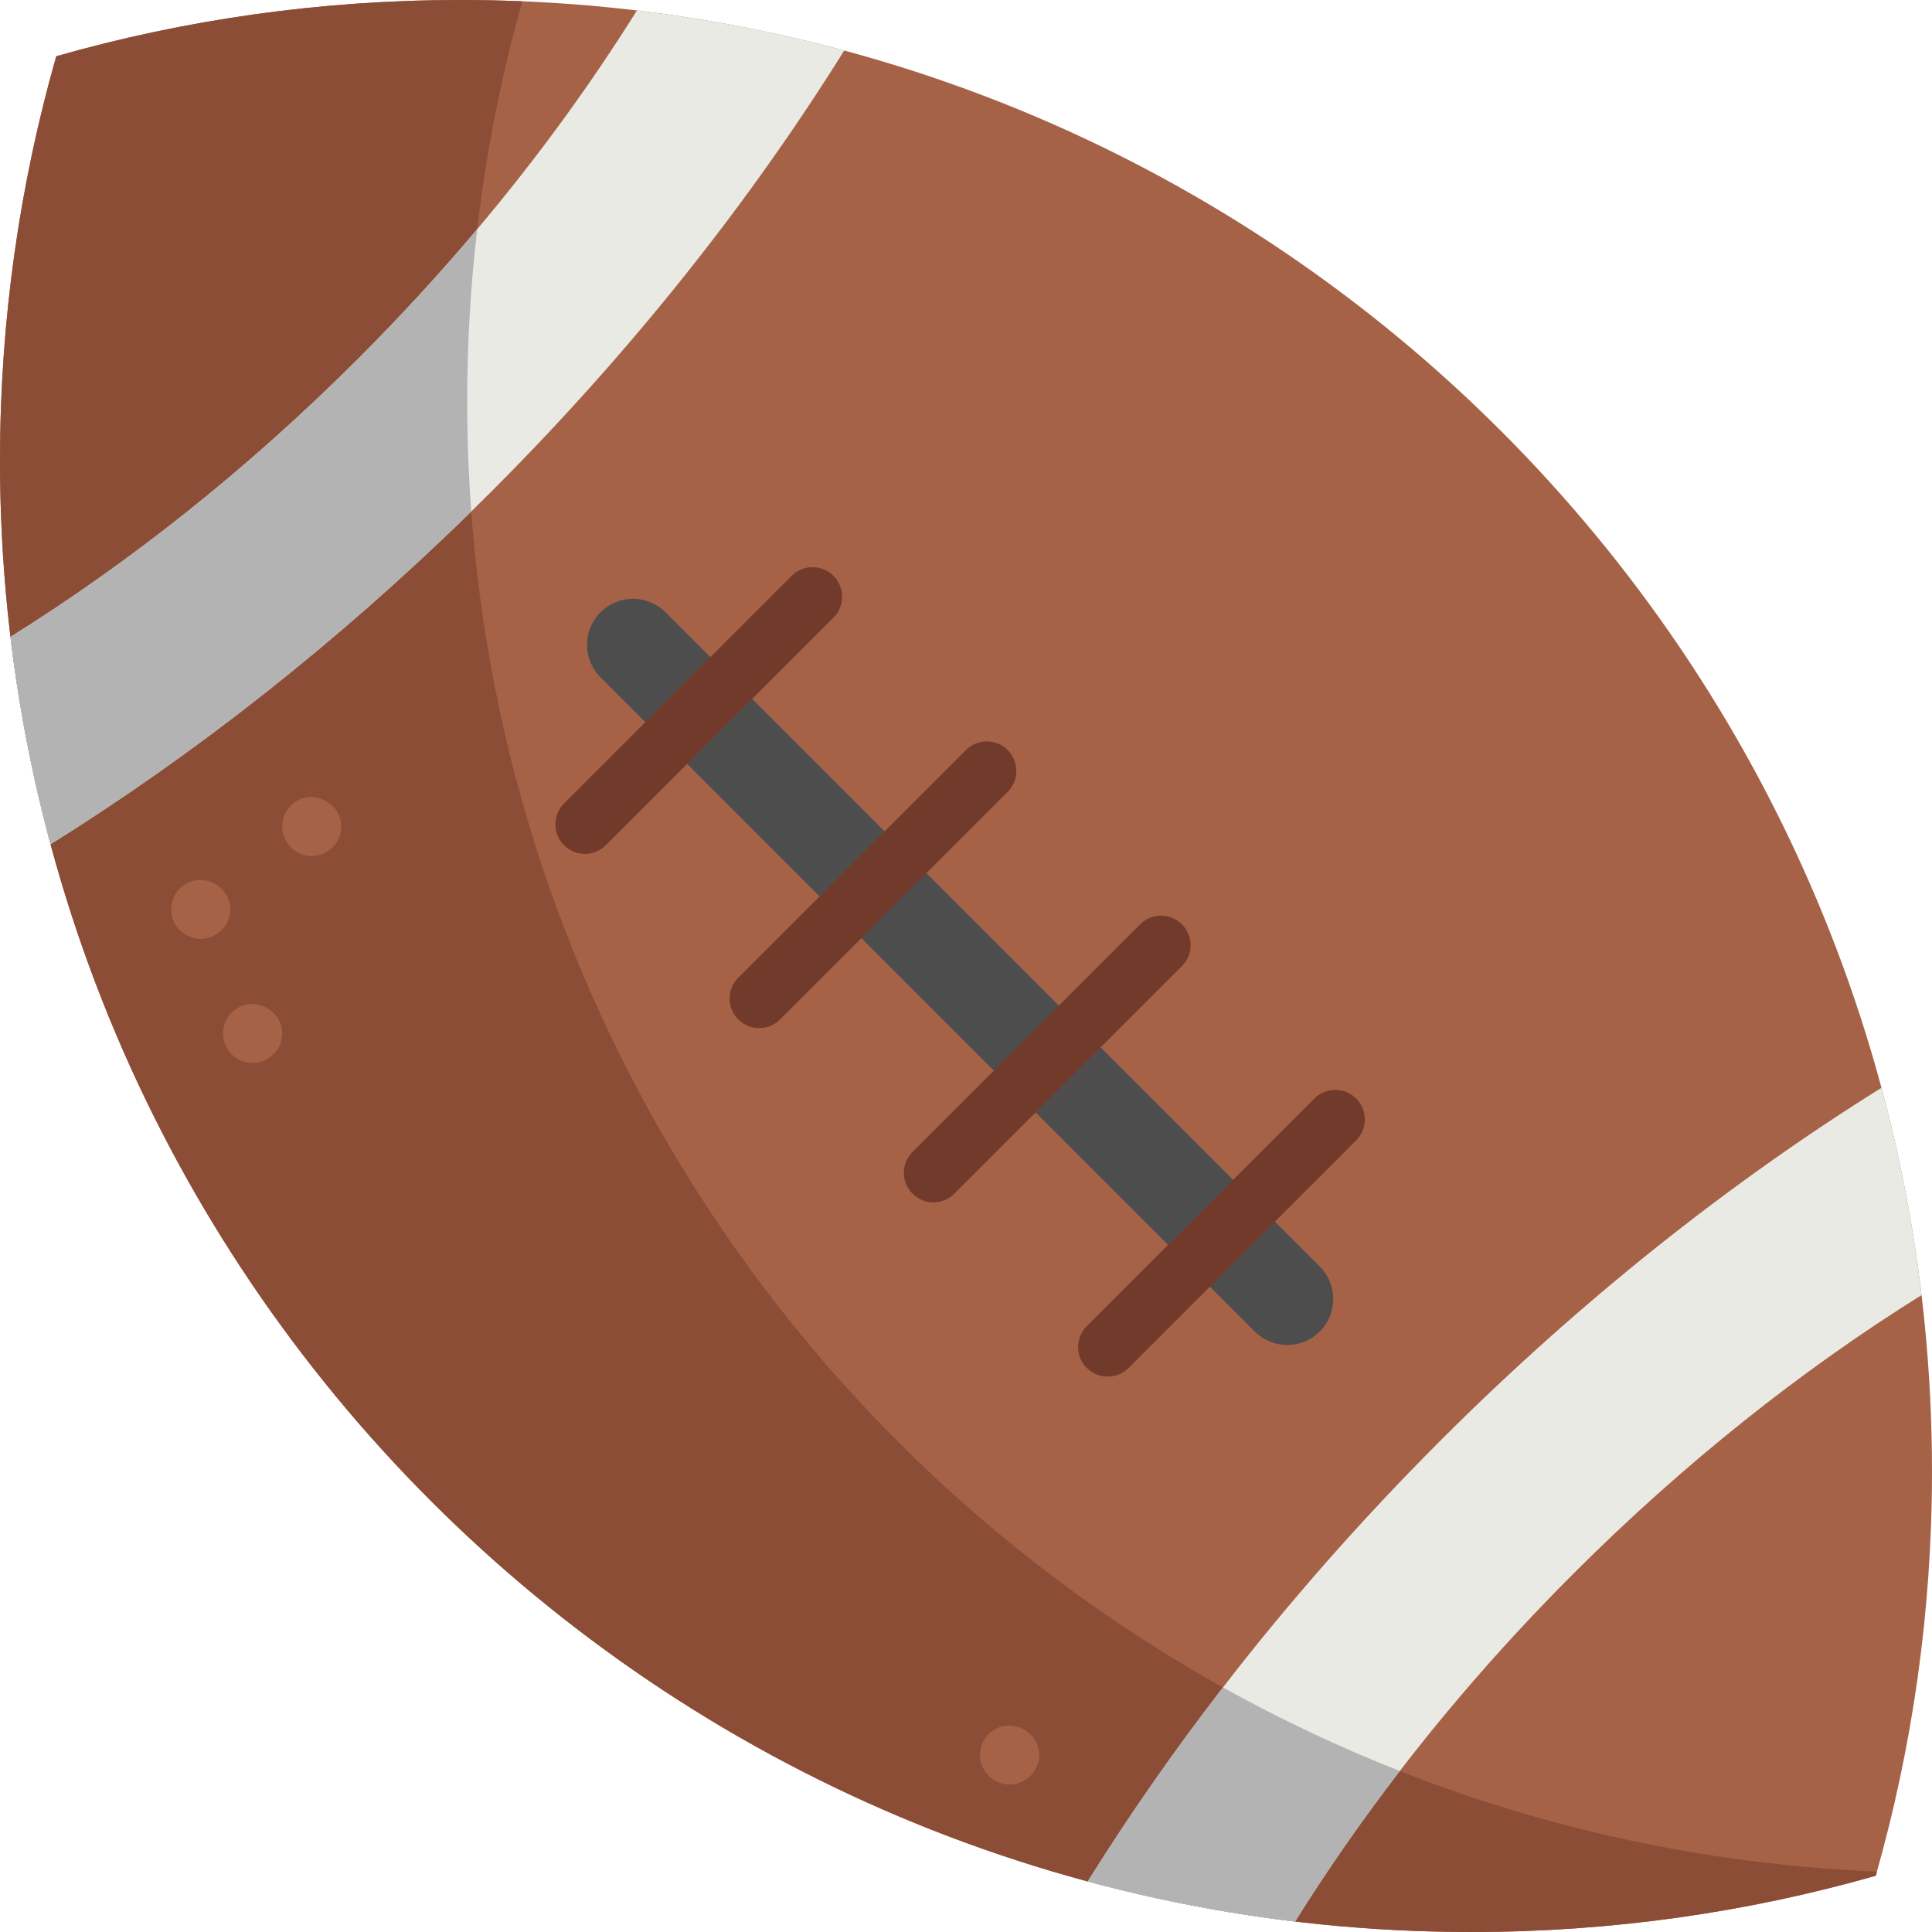
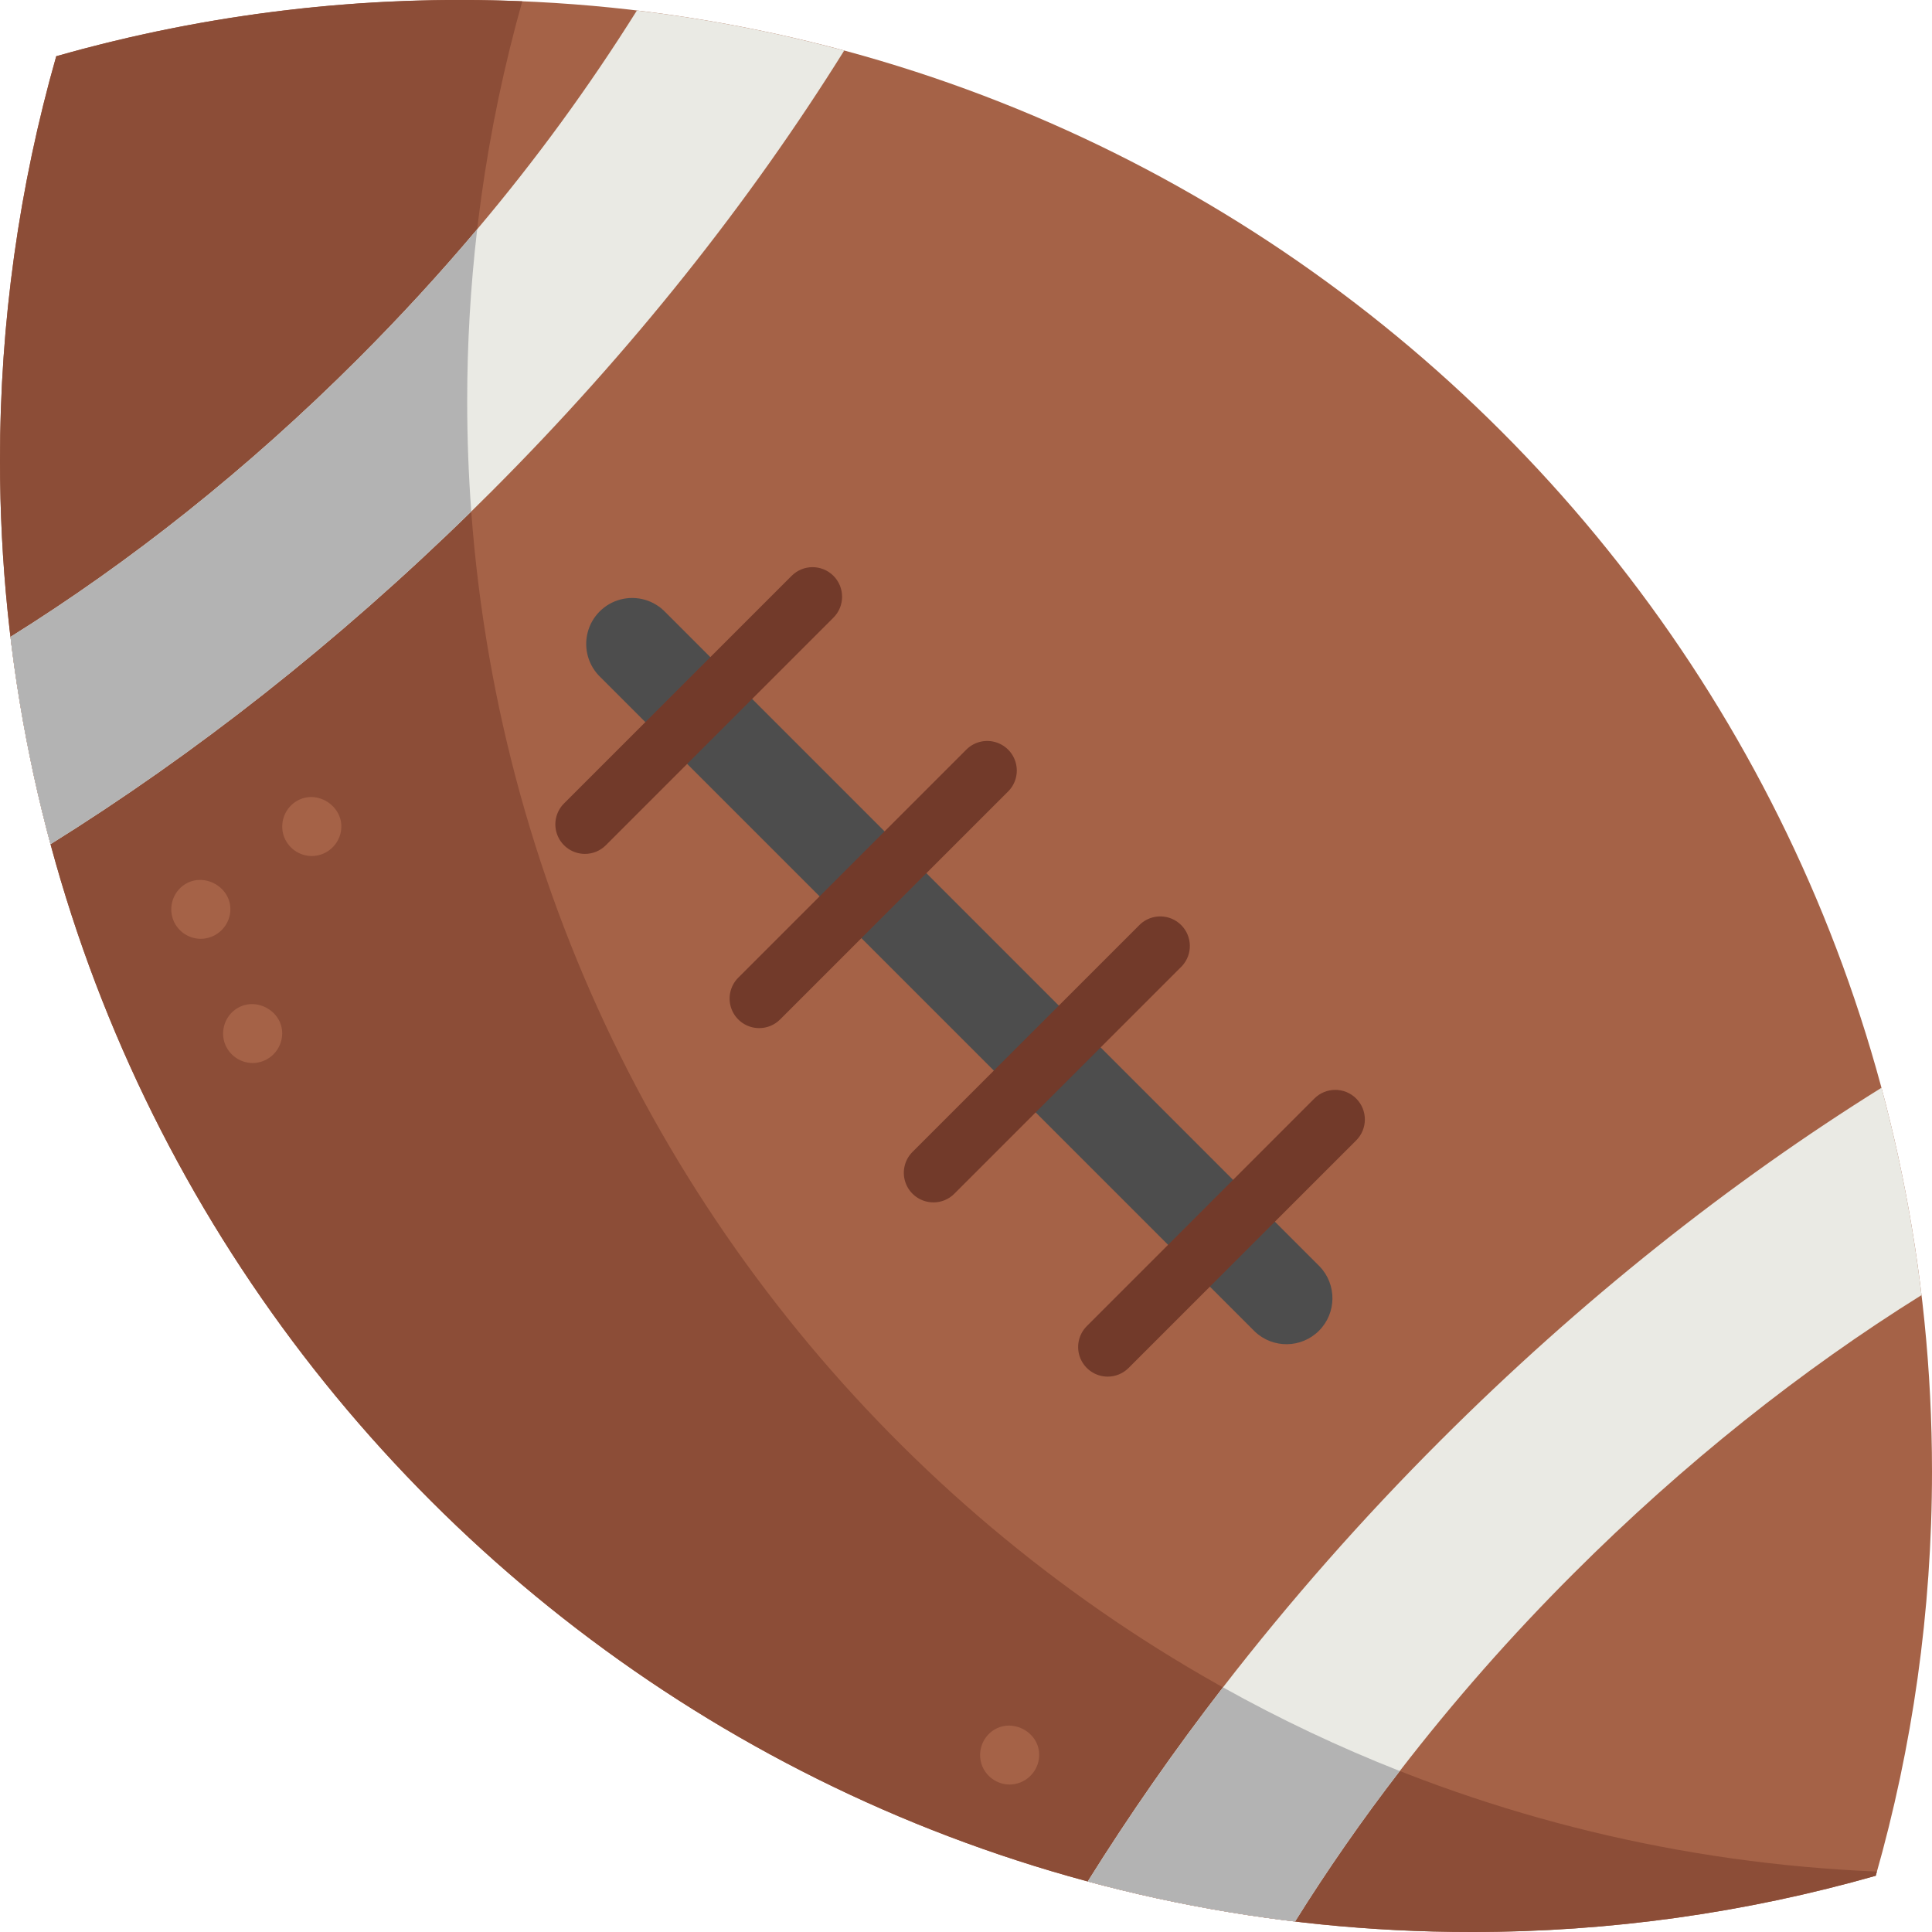
- <svg xmlns="http://www.w3.org/2000/svg" version="1.1" id="Capa_1" x="0px" y="0px" viewBox="0 0 512 512" style="enable-background:new 0 0 512 512;" xml:space="preserve">
-   <path style="fill:#A56247;" d="M512,389.953c0,37.157-5.201,73.098-14.908,107.14C463.051,506.8,427.109,512,389.953,512  C174.588,512,0,337.412,0,122.047c0-37.157,5.202-73.098,14.908-107.14C48.949,5.202,84.891,0,122.047,0  C337.412,0,512,174.588,512,389.953z" />
-   <path style="fill:#8C4D37;" d="M123.814,106.375c0-36.754,5.097-72.317,14.601-106.031C132.987,0.119,127.532,0,122.048,0  C84.892,0,48.95,5.202,14.908,14.908C5.202,48.95,0,84.891,0,122.047C0,337.412,174.588,512,389.953,512  c37.157,0,73.098-5.201,107.14-14.908c0.105-0.368,0.202-0.74,0.306-1.109C289.626,487.404,123.814,316.256,123.814,106.375z" />
-   <g>
-     <path style="fill:#EAEAE4;" d="M223.724,13.395c-25.025,40.114-56.351,79.726-93.477,116.851c-1.776,1.776-3.563,3.542-5.36,5.298   c-35.579,34.816-73.31,64.355-111.491,88.179c-4.817-17.836-8.38-36.185-10.616-54.941c31.65-19.759,62.913-44.481,92.212-73.791   c11.16-11.16,21.661-22.612,31.472-34.252c15.945-18.923,30.083-38.369,42.318-57.96C187.539,5.014,205.888,8.578,223.724,13.395z" />
-     <path style="fill:#EAEAE4;" d="M509.222,343.217c-31.66,19.749-62.913,44.481-92.223,73.791   c-16.896,16.896-32.266,34.429-46.038,52.328c-10.125,13.145-19.393,26.478-27.752,39.884c-18.756-2.236-37.104-5.81-54.941-10.616   c10.794-17.283,22.747-34.482,35.84-51.43c17.272-22.371,36.519-44.293,57.647-65.421c37.125-37.125,76.748-68.462,116.851-93.477   C503.412,306.112,506.986,324.461,509.222,343.217z" />
-   </g>
-   <g>
-     <path style="fill:#B3B3B3;" d="M123.811,106.37c0,9.812,0.366,19.54,1.076,29.174c-35.579,34.816-73.31,64.355-111.491,88.179   c-4.817-17.836-8.38-36.185-10.616-54.941c31.65-19.759,62.913-44.481,92.212-73.791c11.16-11.16,21.661-22.612,31.472-34.252   C124.71,75.702,123.811,90.926,123.811,106.37z" />
-     <path style="fill:#B3B3B3;" d="M370.961,469.336c-10.125,13.145-19.393,26.478-27.752,39.884   c-18.756-2.236-37.104-5.81-54.941-10.616c10.794-17.283,22.747-34.482,35.84-51.43   C339.144,455.564,354.786,462.972,370.961,469.336z" />
-   </g>
-   <path style="fill:#4D4D4D;" d="M159.132,179.474l173.395,173.395c4.755,4.755,12.466,4.755,17.221,0l0,0  c4.755-4.755,4.755-12.466,0-17.221L176.353,162.253c-4.755-4.755-12.466-4.755-17.221,0l0,0  C154.376,167.008,154.376,174.718,159.132,179.474z" />
-   <g>
-     <path style="fill:#723A2A;" d="M155.019,226.289c-2.005,0-4.011-0.765-5.541-2.296c-3.061-3.061-3.061-8.022,0-11.082   l60.313-60.313c3.061-3.061,8.023-3.061,11.082,0c3.061,3.061,3.061,8.022,0,11.082l-60.313,60.313   C159.03,225.524,157.024,226.289,155.019,226.289z" />
-     <path style="fill:#723A2A;" d="M293.547,364.818c-2.006,0-4.011-0.765-5.542-2.296c-3.06-3.061-3.06-8.023,0-11.082l60.314-60.313   c3.063-3.06,8.024-3.059,11.083,0c3.06,3.06,3.06,8.023,0,11.082l-60.314,60.313C297.559,364.053,295.553,364.818,293.547,364.818z   " />
-     <path style="fill:#723A2A;" d="M247.371,318.642c-2.005,0-4.011-0.765-5.541-2.296c-3.061-3.06-3.061-8.022,0-11.082l60.313-60.313   c3.062-3.061,8.023-3.059,11.083,0c3.06,3.061,3.06,8.022,0,11.082l-60.314,60.313   C251.383,317.877,249.376,318.642,247.371,318.642z" />
-     <path style="fill:#723A2A;" d="M201.195,272.465c-2.005,0-4.011-0.765-5.541-2.296c-3.061-3.061-3.061-8.023,0-11.082   l60.313-60.313c3.059-3.061,8.022-3.061,11.083,0c3.06,3.061,3.06,8.022,0,11.082l-60.313,60.313   C205.206,271.701,203.201,272.465,201.195,272.465z" />
-   </g>
-   <g>
-     <path style="fill:#A56247;" d="M267.56,472.92c-3.145,0-6.033-1.937-7.241-4.838c-1.33-3.196-0.327-7.05,2.415-9.172   c5.371-4.156,13.468,0.317,12.599,7.137C274.84,469.922,271.477,472.92,267.56,472.92z" />
-     <path style="fill:#A56247;" d="M53.209,248.8c-3.08,0-5.951-1.868-7.179-4.696c-1.381-3.179-0.479-7.027,2.228-9.214   c5.461-4.413,13.863,0.37,12.679,7.368C60.306,245.983,56.997,248.8,53.209,248.8z" />
-     <path style="fill:#A56247;" d="M66.95,281.714c-3.354,0-6.383-2.202-7.441-5.376c-1.043-3.132,0.063-6.721,2.707-8.704   c5.548-4.161,13.679,0.702,12.448,7.587C74.002,278.924,70.731,281.714,66.95,281.714z" />
-     <path style="fill:#A56247;" d="M82.623,226.857c-3.421,0-6.499-2.289-7.501-5.558c-0.995-3.248,0.31-6.912,3.144-8.789   c5.914-3.917,13.823,1.743,11.899,8.605C89.226,224.466,86.116,226.857,82.623,226.857z" />
-   </g>
-   <g>
- </g>
-   <g>
- </g>
-   <g>
- </g>
-   <g>
- </g>
-   <g>
- </g>
-   <g>
- </g>
-   <g>
- </g>
-   <g>
- </g>
-   <g>
- </g>
-   <g>
- </g>
-   <g>
- </g>
-   <g>
- </g>
-   <g>
- </g>
-   <g>
- </g>
-   <g>
- </g>
+ <svg xmlns="http://www.w3.org/2000/svg" viewBox="0 0 512 512">
+   <path fill="#a56247" d="M512 389.95c0 37.16-5.2 73.1-14.9 107.14A390.16 390.16 0 0 1 389.94 512C174.6 512 0 337.41 0 122.05 0 84.89 5.2 48.95 14.9 14.9A390.24 390.24 0 0 1 122.06 0C337.4 0 512 174.59 512 389.95z" />
+   <path fill="#8c4d37" d="M123.81 106.38c0-36.76 5.1-72.32 14.6-106.04A390.22 390.22 0 0 0 14.91 14.9 390.2 390.2 0 0 0 0 122.06C0 337.4 174.59 512 389.95 512c37.16 0 73.1-5.2 107.14-14.9l.3-1.12c-207.76-8.58-373.58-179.72-373.58-389.6z" />
+   <path fill="#eaeae4" d="M223.72 13.4c-25.02 40.1-56.35 79.72-93.47 116.85a653.16 653.16 0 0 1-5.36 5.3c-35.58 34.81-73.31 64.35-111.5 88.17a385.83 385.83 0 0 1-10.61-54.94C34.43 149.02 65.69 124.3 94.99 95a547.37 547.37 0 0 0 31.47-34.25 506.86 506.86 0 0 0 42.32-57.96c18.76 2.23 37.1 5.8 54.94 10.62zm285.5 329.82C477.56 362.97 446.31 387.7 417 417a538.77 538.77 0 0 0-46.04 52.33 492.49 492.49 0 0 0-27.75 39.88 387.4 387.4 0 0 1-54.94-10.62 630.72 630.72 0 0 1 35.84-51.43 682.79 682.79 0 0 1 57.64-65.42c37.13-37.12 76.75-68.46 116.86-93.47a387.37 387.37 0 0 1 10.61 54.94z" />
+   <path fill="#b3b3b3" d="M123.81 106.37c0 9.81.37 19.54 1.08 29.17-35.58 34.82-73.31 64.36-111.5 88.18a385.83 385.83 0 0 1-10.61-54.94C34.43 149.02 65.69 124.3 94.99 95a547.37 547.37 0 0 0 31.47-34.25 391.79 391.79 0 0 0-2.65 45.63zm247.15 362.97a492.49 492.49 0 0 0-27.75 39.88 387.4 387.4 0 0 1-54.94-10.62 630.72 630.72 0 0 1 35.84-51.43 386.66 386.66 0 0 0 46.85 22.17z" />
+   <path fill="#4d4d4d" d="M159.13 179.47l173.4 173.4a12.18 12.18 0 0 0 17.22-17.22l-173.4-173.4a12.18 12.18 0 1 0-17.22 17.22z" />
+   <path fill="#723a2a" d="M155.02 226.29a7.83 7.83 0 0 1-5.54-13.38l60.31-60.31a7.83 7.83 0 1 1 11.08 11.08l-60.31 60.31a7.8 7.8 0 0 1-5.54 2.3zm138.53 138.53a7.84 7.84 0 0 1-5.54-13.38l60.3-60.31a7.84 7.84 0 0 1 11.1 11.08l-60.32 60.31a7.8 7.8 0 0 1-5.54 2.3zm-46.18-46.18a7.83 7.83 0 0 1-5.54-13.38l60.31-60.3a7.84 7.84 0 0 1 11.09 11.07l-60.32 60.32a7.8 7.8 0 0 1-5.54 2.3zm-46.17-46.18a7.83 7.83 0 0 1-5.54-13.38l60.3-60.3a7.84 7.84 0 1 1 11.09 11.08l-60.31 60.3a7.8 7.8 0 0 1-5.55 2.3z" />
+   <path fill="#a56247" d="M267.56 472.92a7.9 7.9 0 0 1-7.24-4.84 7.91 7.91 0 0 1 2.41-9.17c5.38-4.16 13.47.32 12.6 7.14a7.9 7.9 0 0 1-7.77 6.87zM53.2 248.8a7.89 7.89 0 0 1-7.17-4.7 7.9 7.9 0 0 1 2.23-9.21c5.46-4.41 13.86.37 12.68 7.37a7.91 7.91 0 0 1-7.73 6.54zm13.75 32.91a7.9 7.9 0 0 1-7.44-5.37 7.9 7.9 0 0 1 2.7-8.7c5.55-4.17 13.69.7 12.45 7.58a7.9 7.9 0 0 1-7.71 6.5zm15.67-54.85a7.9 7.9 0 0 1-7.5-5.56 7.9 7.9 0 0 1 3.15-8.79c5.91-3.92 13.82 1.74 11.9 8.6a7.9 7.9 0 0 1-7.55 5.75z" />
</svg>
